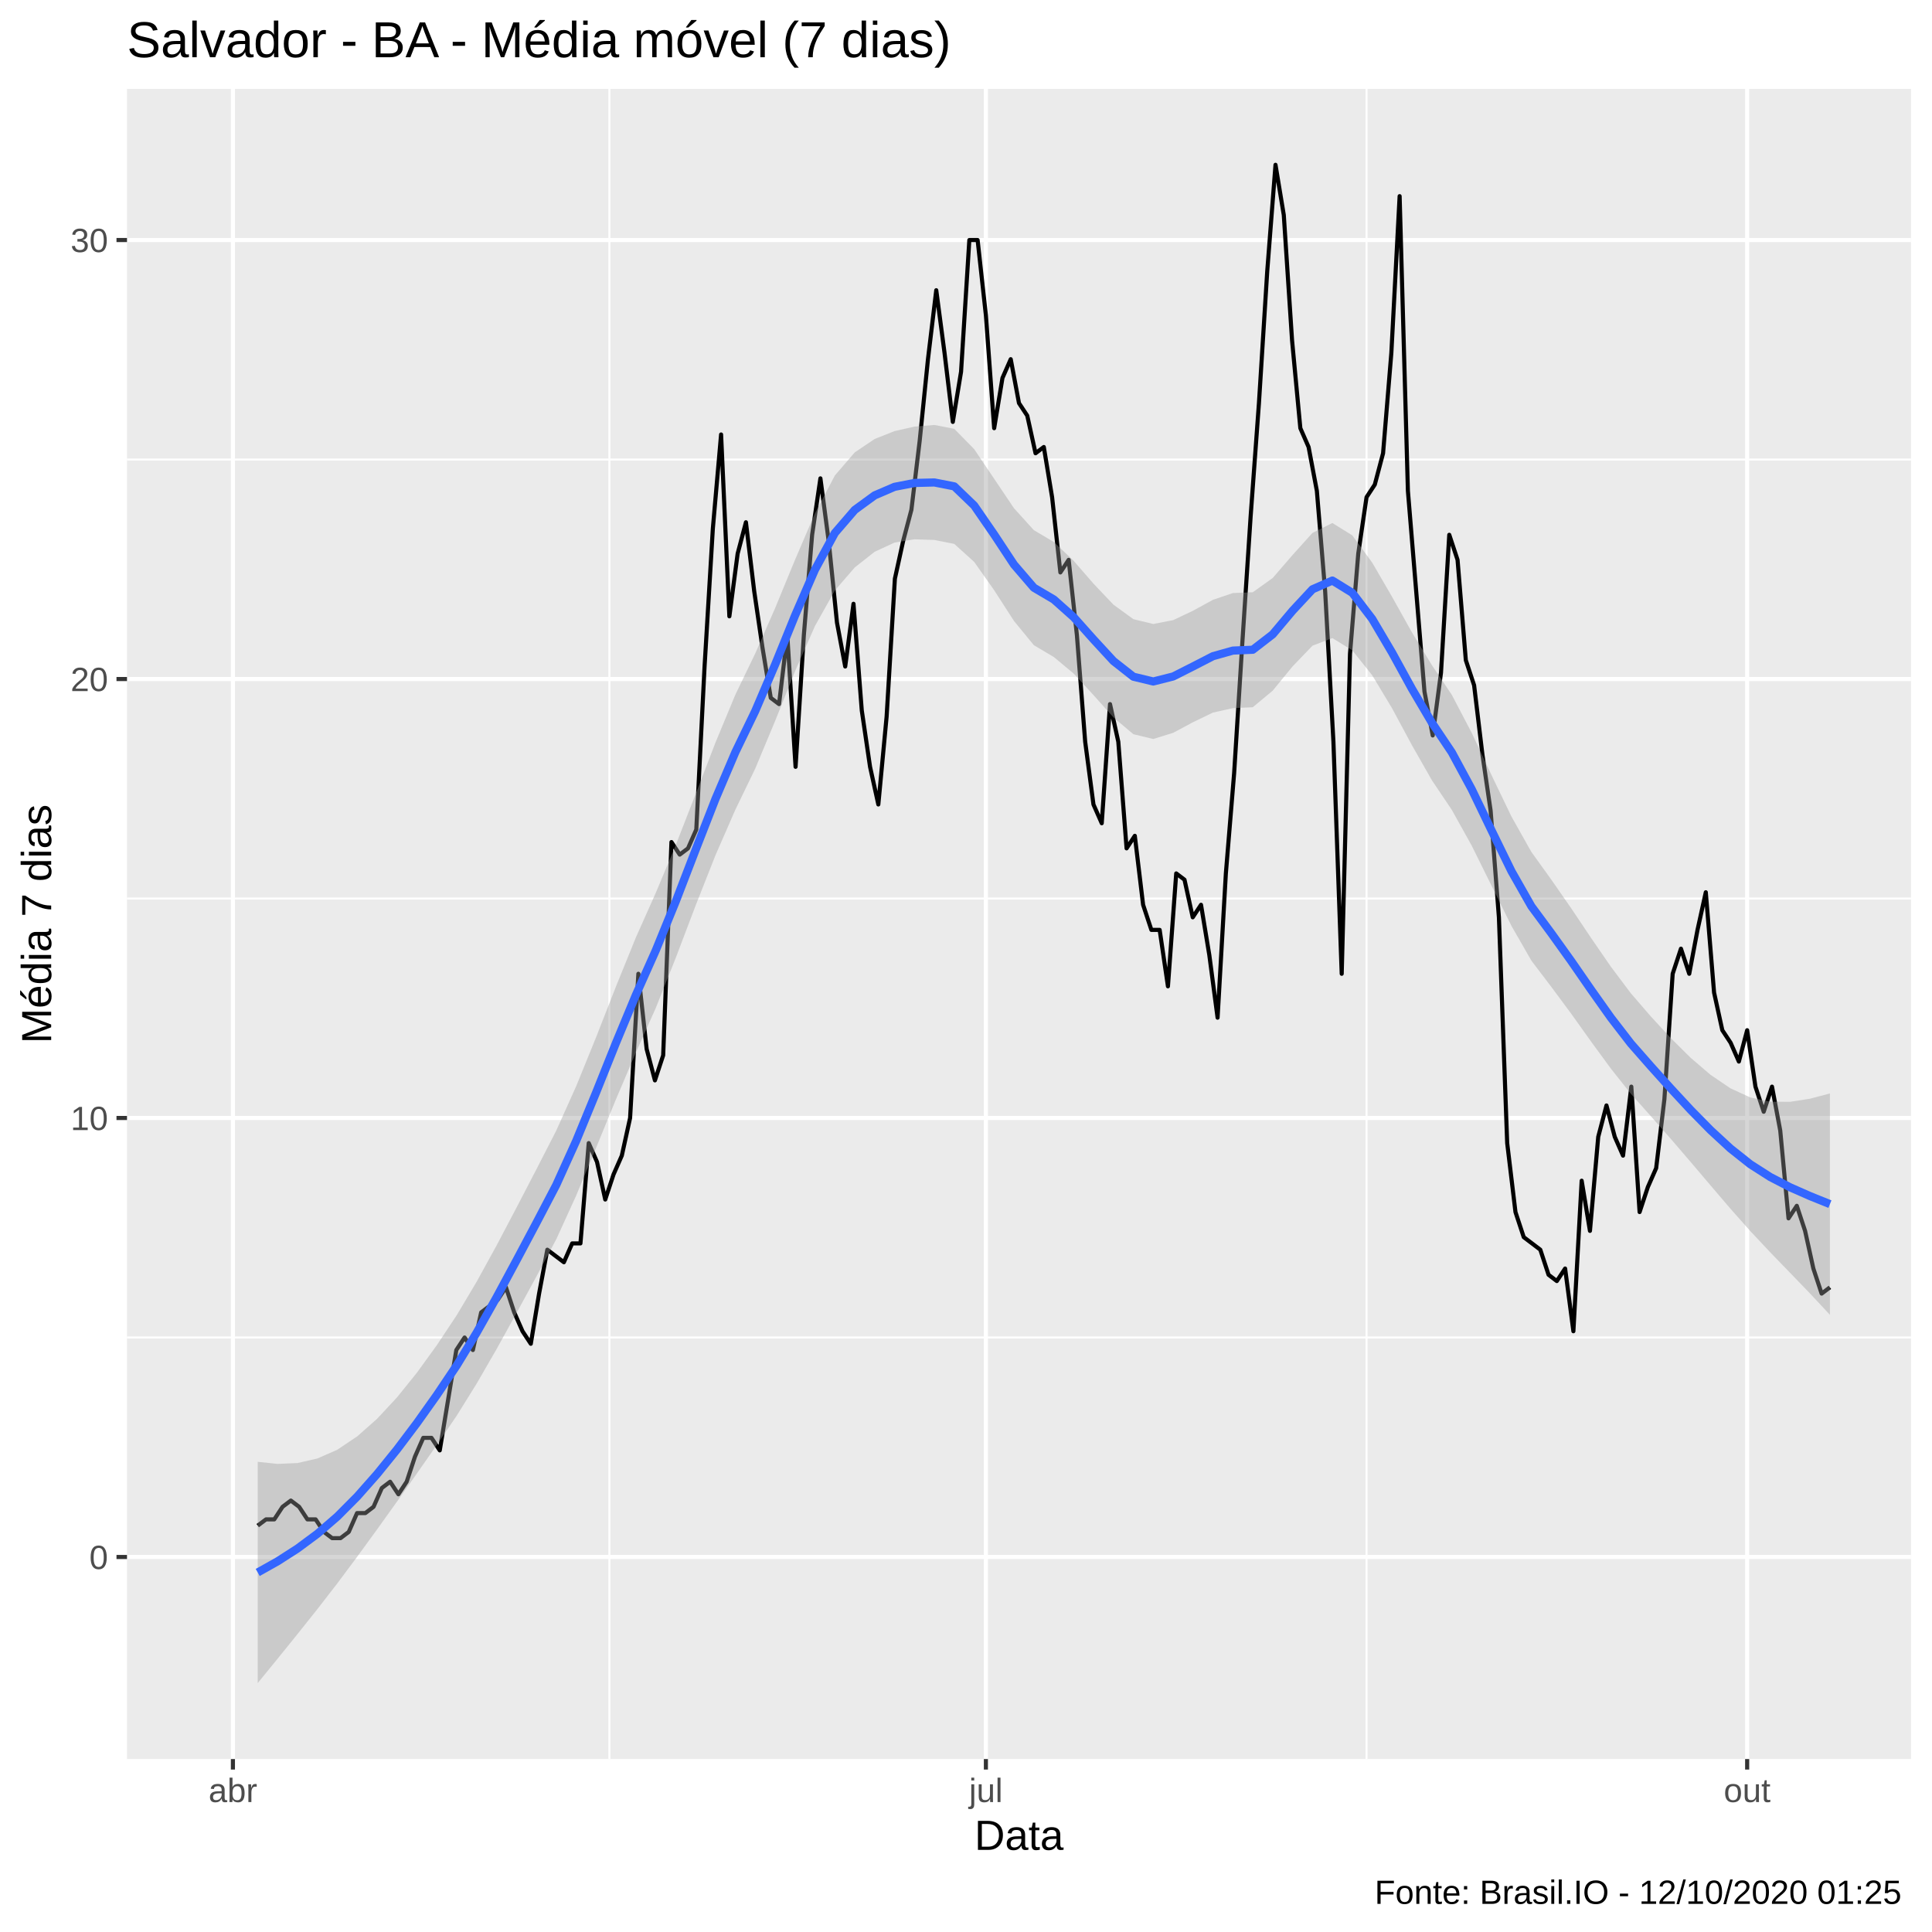
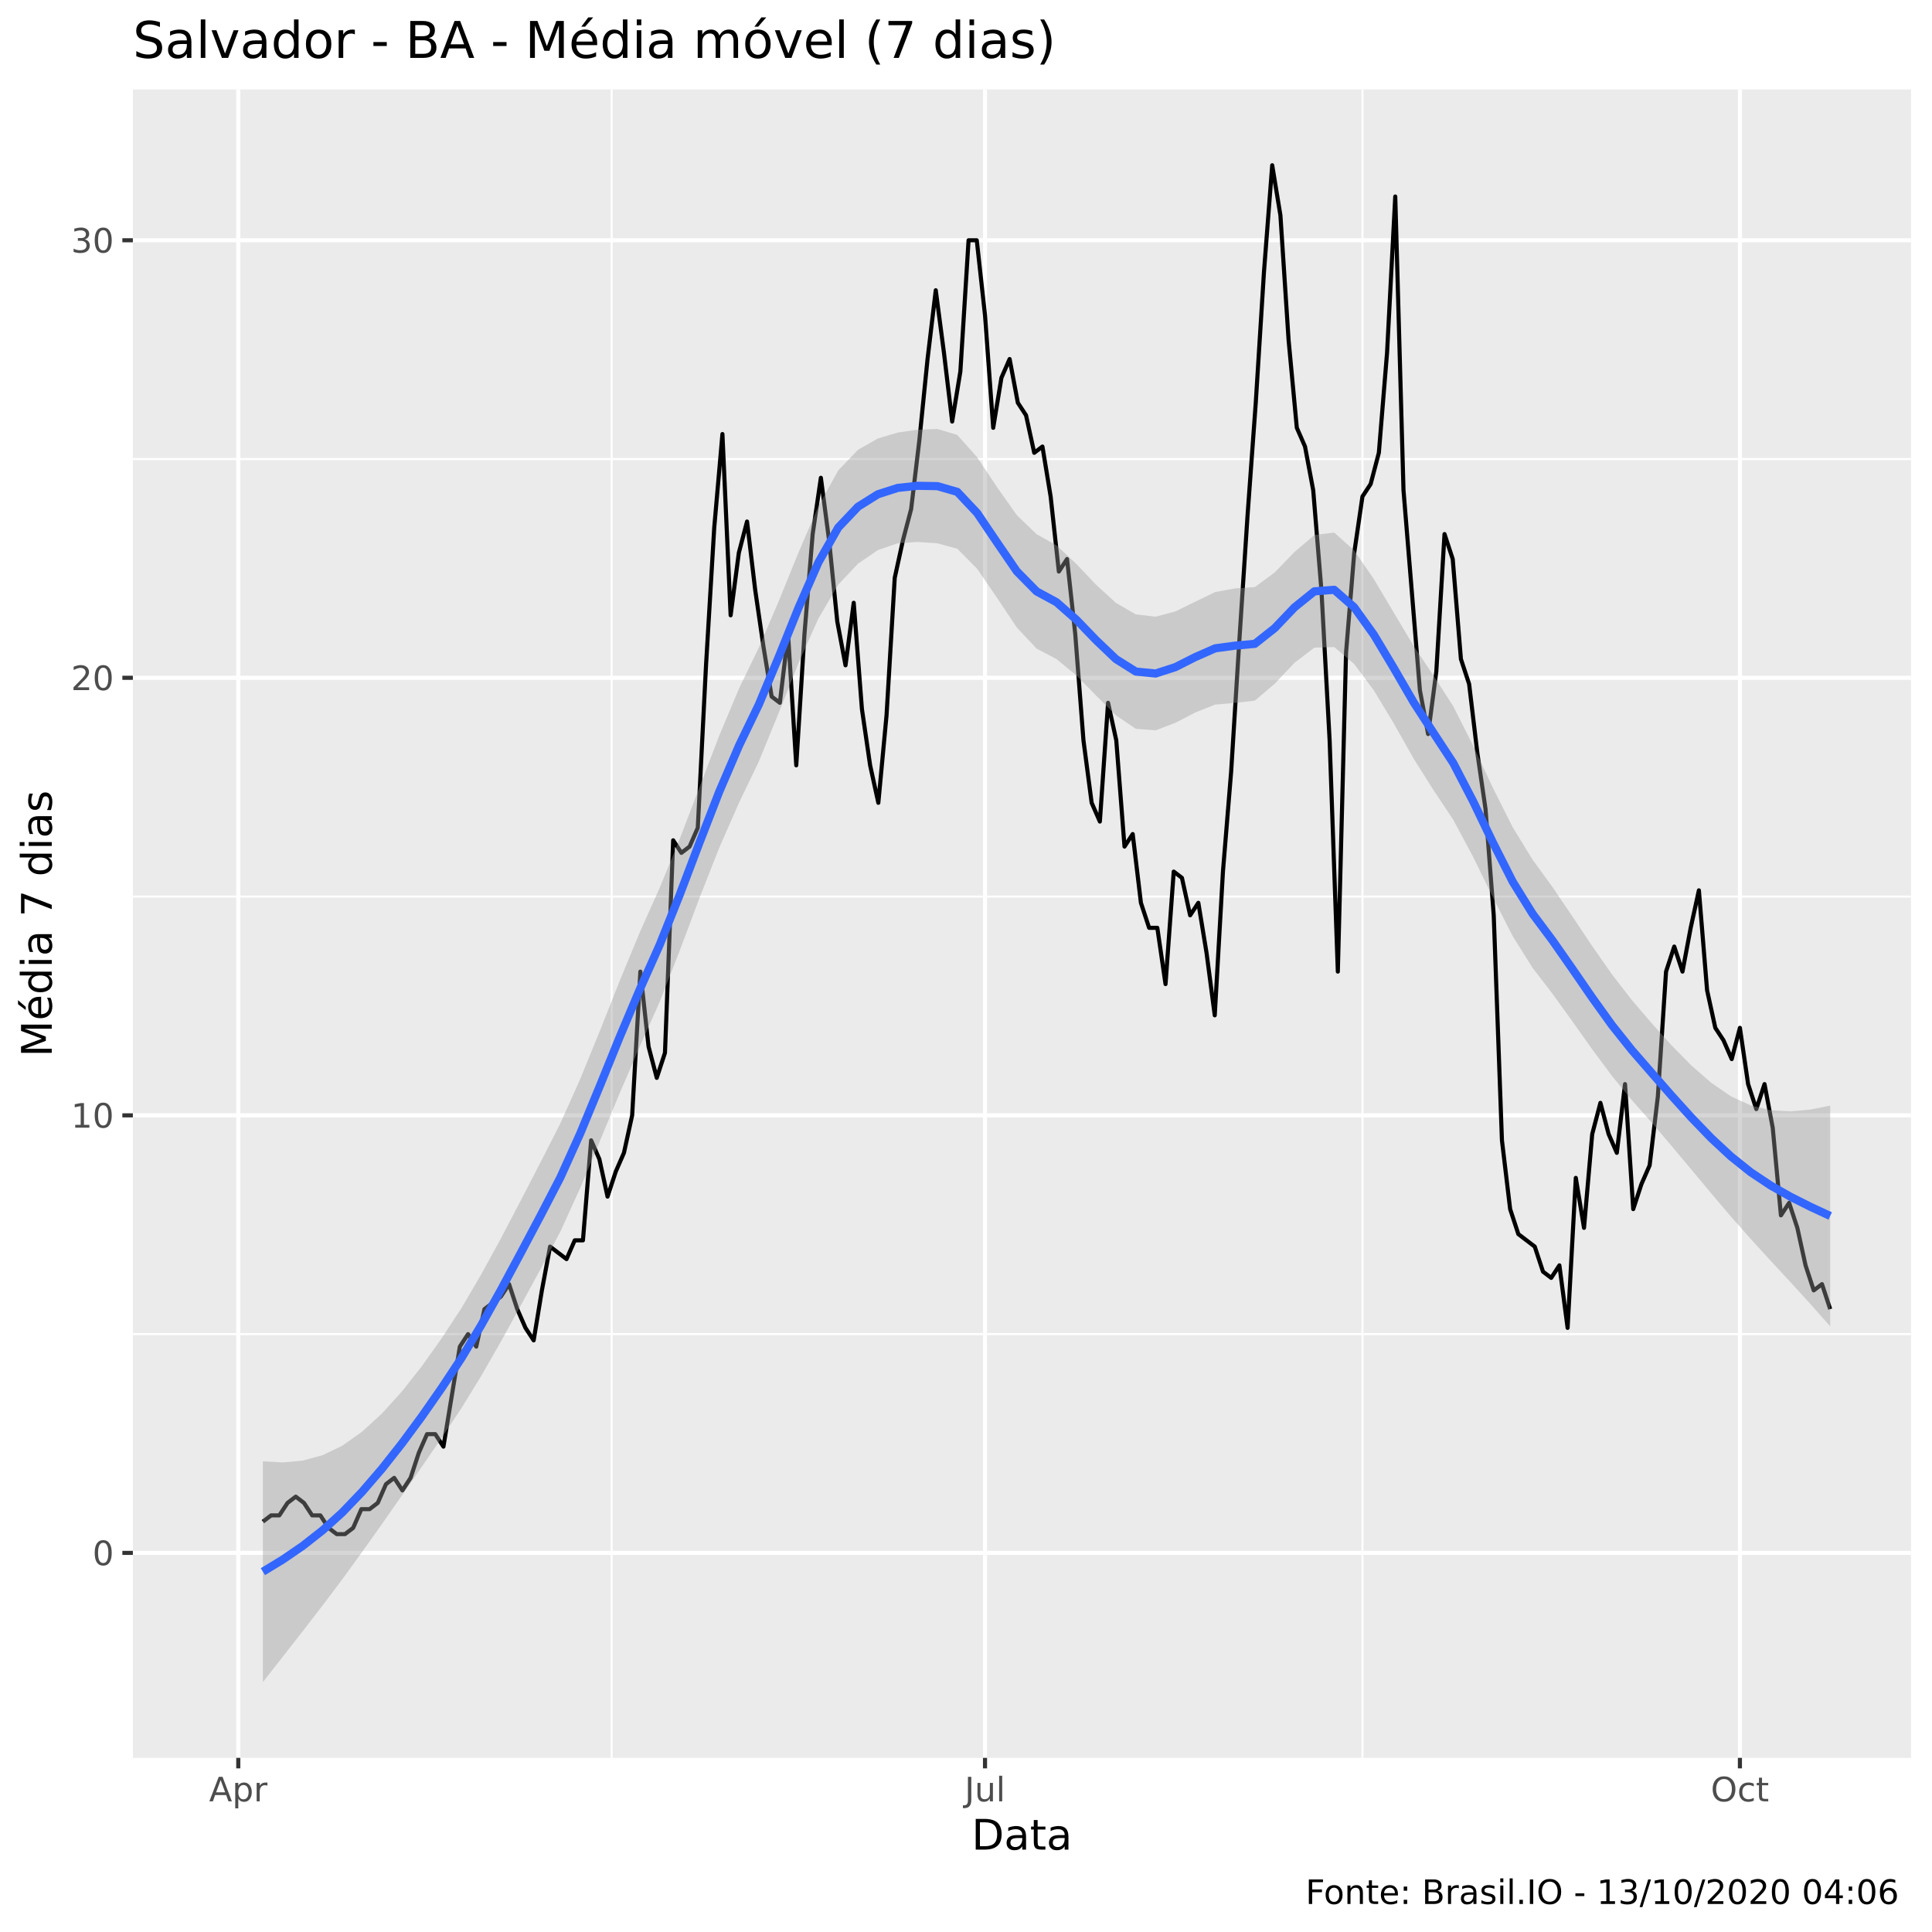
<svg xmlns="http://www.w3.org/2000/svg" viewBox="0 0 504.00 504.00">
  <defs>
    <style type="text/css">
    line, polyline, polygon, path, rect, circle {
      fill: none;
      stroke: #000000;
      stroke-linecap: round;
      stroke-linejoin: round;
      stroke-miterlimit: 10.00;
    }
  </style>
  </defs>
  <rect width="100%" height="100%" style="stroke: none; fill: #FFFFFF;" />
-   <rect x="0.00" y="0.00" width="504.00" height="504.00" style="stroke-width: 1.07; stroke: #FFFFFF; fill: #FFFFFF;" />
+   <rect x="0" y="0.00" width="504.00" height="504.00" style="stroke-width: 1.07; stroke: #FFFFFF; fill: #FFFFFF;" />
  <defs>
-     <clipPath id="cpMzMuMTN8NDk4LjUyfDQ1OC44OHwyMy4xOQ==">
-       <rect x="33.13" y="23.19" width="465.39" height="435.69" />
+     <clipPath id="cpMzQuNjZ8NDk4LjUyfDQ1OC41N3wyMy4zMw==">
+       <rect x="34.66" y="23.33" width="463.87" height="435.24" />
    </clipPath>
  </defs>
-   <rect x="33.13" y="23.19" width="465.39" height="435.69" style="stroke-width: 1.07; stroke: none; fill: #EBEBEB;" clip-path="url(#cpMzMuMTN8NDk4LjUyfDQ1OC44OHwyMy4xOQ==)" />
-   <polyline points="33.13,348.91 498.52,348.91 " style="stroke-width: 0.53; stroke: #FFFFFF; stroke-linecap: butt;" clip-path="url(#cpMzMuMTN8NDk4LjUyfDQ1OC44OHwyMy4xOQ==)" />
-   <polyline points="33.13,234.40 498.52,234.40 " style="stroke-width: 0.53; stroke: #FFFFFF; stroke-linecap: butt;" clip-path="url(#cpMzMuMTN8NDk4LjUyfDQ1OC44OHwyMy4xOQ==)" />
-   <polyline points="33.13,119.88 498.52,119.88 " style="stroke-width: 0.53; stroke: #FFFFFF; stroke-linecap: butt;" clip-path="url(#cpMzMuMTN8NDk4LjUyfDQ1OC44OHwyMy4xOQ==)" />
-   <polyline points="158.97,458.88 158.97,23.19 " style="stroke-width: 0.53; stroke: #FFFFFF; stroke-linecap: butt;" clip-path="url(#cpMzMuMTN8NDk4LjUyfDQ1OC44OHwyMy4xOQ==)" />
-   <polyline points="356.49,458.88 356.49,23.19 " style="stroke-width: 0.53; stroke: #FFFFFF; stroke-linecap: butt;" clip-path="url(#cpMzMuMTN8NDk4LjUyfDQ1OC44OHwyMy4xOQ==)" />
-   <polyline points="33.13,406.17 498.52,406.17 " style="stroke-width: 1.07; stroke: #FFFFFF; stroke-linecap: butt;" clip-path="url(#cpMzMuMTN8NDk4LjUyfDQ1OC44OHwyMy4xOQ==)" />
-   <polyline points="33.13,291.65 498.52,291.65 " style="stroke-width: 1.07; stroke: #FFFFFF; stroke-linecap: butt;" clip-path="url(#cpMzMuMTN8NDk4LjUyfDQ1OC44OHwyMy4xOQ==)" />
-   <polyline points="33.13,177.14 498.52,177.14 " style="stroke-width: 1.07; stroke: #FFFFFF; stroke-linecap: butt;" clip-path="url(#cpMzMuMTN8NDk4LjUyfDQ1OC44OHwyMy4xOQ==)" />
-   <polyline points="33.13,62.62 498.52,62.62 " style="stroke-width: 1.07; stroke: #FFFFFF; stroke-linecap: butt;" clip-path="url(#cpMzMuMTN8NDk4LjUyfDQ1OC44OHwyMy4xOQ==)" />
-   <polyline points="60.76,458.88 60.76,23.19 " style="stroke-width: 1.07; stroke: #FFFFFF; stroke-linecap: butt;" clip-path="url(#cpMzMuMTN8NDk4LjUyfDQ1OC44OHwyMy4xOQ==)" />
-   <polyline points="257.19,458.88 257.19,23.19 " style="stroke-width: 1.07; stroke: #FFFFFF; stroke-linecap: butt;" clip-path="url(#cpMzMuMTN8NDk4LjUyfDQ1OC44OHwyMy4xOQ==)" />
-   <polyline points="455.78,458.88 455.78,23.19 " style="stroke-width: 1.07; stroke: #FFFFFF; stroke-linecap: butt;" clip-path="url(#cpMzMuMTN8NDk4LjUyfDQ1OC44OHwyMy4xOQ==)" />
-   <polyline points="67.23,397.99 69.39,396.36 71.55,396.36 73.71,393.08 75.87,391.45 78.03,393.08 80.19,396.36 82.34,396.36 84.50,399.63 86.66,401.26 88.82,401.26 90.98,399.63 93.14,394.72 95.30,394.72 97.45,393.08 99.61,388.18 101.77,386.54 103.93,389.81 106.09,386.54 108.25,380.00 110.41,375.09 112.56,375.09 114.72,378.36 116.88,365.27 119.04,352.18 121.20,348.91 123.36,352.18 125.52,342.37 127.67,340.73 129.83,339.10 131.99,335.83 134.15,342.37 136.31,347.28 138.47,350.55 140.63,337.46 142.78,326.01 144.94,327.65 147.10,329.28 149.26,324.37 151.42,324.37 153.58,298.20 155.74,303.11 157.89,312.92 160.05,306.38 162.21,301.47 164.37,291.65 166.53,254.03 168.69,273.66 170.85,281.84 173.00,275.30 175.16,219.67 177.32,222.94 179.48,221.31 181.64,216.40 183.80,173.87 185.96,137.88 188.11,113.34 190.27,160.78 192.43,144.42 194.59,136.24 196.75,154.23 198.91,168.96 201.07,182.05 203.23,183.68 205.38,165.69 207.54,200.04 209.70,165.69 211.86,139.51 214.02,124.79 216.18,141.15 218.34,162.41 220.49,173.87 222.65,157.51 224.81,185.32 226.97,200.04 229.13,209.86 231.29,186.95 233.45,150.96 235.60,141.15 237.76,132.97 239.92,114.97 242.08,93.70 244.24,75.71 246.40,92.07 248.56,110.06 250.71,96.98 252.87,62.62 255.03,62.62 257.19,82.25 259.35,111.70 261.51,98.61 263.67,93.70 265.82,105.16 267.98,108.43 270.14,118.24 272.30,116.61 274.46,129.70 276.62,149.33 278.78,146.05 280.93,165.69 283.09,193.50 285.25,209.86 287.41,214.76 289.57,183.68 291.73,193.50 293.89,221.31 296.04,218.04 298.20,236.03 300.36,242.58 302.52,242.58 304.68,257.30 306.84,227.85 309.00,229.49 311.15,239.30 313.31,236.03 315.47,249.12 317.63,265.48 319.79,227.85 321.95,201.68 324.11,167.32 326.26,134.60 328.42,105.16 330.58,70.80 332.74,42.99 334.90,56.08 337.06,88.80 339.22,111.70 341.37,116.61 343.53,128.06 345.69,154.23 347.85,193.50 350.01,254.03 352.17,170.59 354.33,144.42 356.49,129.70 358.64,126.42 360.80,118.24 362.96,92.07 365.12,51.17 367.28,128.06 369.44,154.23 371.60,180.41 373.75,191.86 375.91,175.50 378.07,139.51 380.23,146.05 382.39,172.23 384.55,178.77 386.71,196.77 388.86,211.49 391.02,239.30 393.18,298.20 395.34,316.19 397.50,322.74 399.66,324.37 401.82,326.01 403.97,332.55 406.13,334.19 408.29,330.92 410.45,347.28 412.61,308.01 414.77,321.10 416.93,296.56 419.08,288.38 421.24,296.56 423.40,301.47 425.56,283.47 427.72,316.19 429.88,309.65 432.04,304.74 434.19,286.75 436.35,254.03 438.51,247.48 440.67,254.03 442.83,242.58 444.99,232.76 447.15,258.94 449.30,268.75 451.46,272.02 453.62,276.93 455.78,268.75 457.94,283.47 460.10,290.02 462.26,283.47 464.41,294.93 466.57,317.83 468.73,314.56 470.89,321.10 473.05,330.92 475.21,337.46 477.37,335.83 " style="stroke-width: 1.07; stroke-linecap: butt;" clip-path="url(#cpMzMuMTN8NDk4LjUyfDQ1OC44OHwyMy4xOQ==)" />
-   <polygon points="67.23,381.34 72.43,381.89 77.62,381.66 82.81,380.47 88.00,378.19 93.19,374.70 98.38,370.11 103.57,364.53 108.77,358.08 113.96,350.91 119.15,343.09 124.34,334.37 129.53,324.93 134.72,315.07 139.92,305.06 145.11,294.94 150.30,283.38 155.49,270.62 160.68,257.37 165.87,244.58 171.06,232.95 176.26,220.51 181.45,207.20 186.64,193.73 191.83,181.23 197.02,170.47 202.21,158.63 207.41,146.01 212.60,133.91 217.79,124.04 222.98,118.01 228.17,114.52 233.36,112.46 238.55,111.29 243.75,110.86 248.94,111.87 254.13,117.16 259.32,124.86 264.51,132.57 269.70,138.30 274.90,141.38 280.09,146.30 285.28,152.28 290.47,157.74 295.66,161.52 300.85,162.78 306.05,161.77 311.24,159.31 316.43,156.47 321.62,154.71 326.81,154.50 332.00,150.79 337.19,144.78 342.39,139.01 347.58,136.44 352.77,139.66 357.96,146.76 363.15,155.70 368.34,164.98 373.54,173.52 378.73,181.26 383.92,191.17 389.11,202.24 394.30,213.02 399.49,222.25 404.68,229.46 409.88,236.95 415.07,244.69 420.26,252.23 425.45,259.13 430.64,265.14 435.83,270.78 441.03,275.94 446.22,280.38 451.41,283.90 456.60,286.29 461.79,287.40 466.98,287.43 472.17,286.62 477.37,285.25 477.37,342.99 472.17,337.42 466.98,332.04 461.79,326.68 456.60,321.15 451.41,315.30 446.22,309.23 441.03,303.11 435.83,297.06 430.64,291.16 425.45,285.34 420.26,278.81 415.07,271.72 409.88,264.45 404.68,257.43 399.49,250.60 394.30,241.55 389.11,231.08 383.92,220.59 378.73,211.27 373.54,203.55 368.34,194.42 363.15,184.77 357.96,176.15 352.77,169.65 347.58,166.46 342.39,168.44 337.19,173.85 332.00,180.18 326.81,184.50 321.62,184.73 316.43,185.89 311.24,188.39 306.05,191.17 300.85,192.78 295.66,191.53 290.47,187.16 285.28,181.35 280.09,175.71 274.90,171.39 269.70,168.31 264.51,161.98 259.32,153.93 254.13,146.58 248.94,141.89 243.75,140.86 238.55,140.69 233.36,141.54 228.17,143.94 222.98,148.03 217.79,154.04 212.60,163.31 207.41,175.09 202.21,188.06 197.02,200.50 191.83,211.23 186.64,223.12 181.45,236.27 176.26,249.94 171.06,262.98 165.87,274.60 160.68,286.79 155.49,299.45 150.30,311.91 145.11,323.29 139.92,333.02 134.72,342.57 129.53,351.96 124.34,360.95 119.15,369.30 113.96,376.92 108.77,384.36 103.57,391.71 98.38,398.96 93.19,406.09 88.00,413.05 82.81,419.75 77.62,426.27 72.43,432.69 67.23,439.07 " style="stroke-width: 0.00; stroke: none; fill: #999999; fill-opacity: 0.40;" clip-path="url(#cpMzMuMTN8NDk4LjUyfDQ1OC44OHwyMy4xOQ==)" />
-   <polyline points="67.23,381.34 72.43,381.89 77.62,381.66 82.81,380.47 88.00,378.19 93.19,374.70 98.38,370.11 103.57,364.53 108.77,358.08 113.96,350.91 119.15,343.09 124.34,334.37 129.53,324.93 134.72,315.07 139.92,305.06 145.11,294.94 150.30,283.38 155.49,270.62 160.68,257.37 165.87,244.58 171.06,232.95 176.26,220.51 181.45,207.20 186.64,193.73 191.83,181.23 197.02,170.47 202.21,158.63 207.41,146.01 212.60,133.91 217.79,124.04 222.98,118.01 228.17,114.52 233.36,112.46 238.55,111.29 243.75,110.86 248.94,111.87 254.13,117.16 259.32,124.86 264.51,132.57 269.70,138.30 274.90,141.38 280.09,146.30 285.28,152.28 290.47,157.74 295.66,161.52 300.85,162.78 306.05,161.77 311.24,159.31 316.43,156.47 321.62,154.71 326.81,154.50 332.00,150.79 337.19,144.78 342.39,139.01 347.58,136.44 352.77,139.66 357.96,146.76 363.15,155.70 368.34,164.98 373.54,173.52 378.73,181.26 383.92,191.17 389.11,202.24 394.30,213.02 399.49,222.25 404.68,229.46 409.88,236.95 415.07,244.69 420.26,252.23 425.45,259.13 430.64,265.14 435.83,270.78 441.03,275.94 446.22,280.38 451.41,283.90 456.60,286.29 461.79,287.40 466.98,287.43 472.17,286.62 477.37,285.25 " style="stroke-width: 2.13; stroke: none;" clip-path="url(#cpMzMuMTN8NDk4LjUyfDQ1OC44OHwyMy4xOQ==)" />
-   <polyline points="477.37,342.99 472.17,337.42 466.98,332.04 461.79,326.68 456.60,321.15 451.41,315.30 446.22,309.23 441.03,303.11 435.83,297.06 430.64,291.16 425.45,285.34 420.26,278.81 415.07,271.72 409.88,264.45 404.68,257.43 399.49,250.60 394.30,241.55 389.11,231.08 383.92,220.59 378.73,211.27 373.54,203.55 368.34,194.42 363.15,184.77 357.96,176.15 352.77,169.65 347.58,166.46 342.39,168.44 337.19,173.85 332.00,180.18 326.81,184.50 321.62,184.73 316.43,185.89 311.24,188.39 306.05,191.17 300.85,192.78 295.66,191.53 290.47,187.16 285.28,181.35 280.09,175.71 274.90,171.39 269.70,168.31 264.51,161.98 259.32,153.93 254.13,146.58 248.94,141.89 243.75,140.86 238.55,140.69 233.36,141.54 228.17,143.94 222.98,148.03 217.79,154.04 212.60,163.31 207.41,175.09 202.21,188.06 197.02,200.50 191.83,211.23 186.64,223.12 181.45,236.27 176.26,249.94 171.06,262.98 165.87,274.60 160.68,286.79 155.49,299.45 150.30,311.91 145.11,323.29 139.92,333.02 134.72,342.57 129.53,351.96 124.34,360.95 119.15,369.30 113.96,376.92 108.77,384.36 103.57,391.71 98.38,398.96 93.19,406.09 88.00,413.05 82.81,419.75 77.62,426.27 72.43,432.69 67.23,439.07 " style="stroke-width: 2.13; stroke: none;" clip-path="url(#cpMzMuMTN8NDk4LjUyfDQ1OC44OHwyMy4xOQ==)" />
-   <polyline points="67.23,410.21 72.43,407.29 77.62,403.96 82.81,400.11 88.00,395.62 93.19,390.40 98.38,384.53 103.57,378.12 108.77,371.22 113.96,363.92 119.15,356.19 124.34,347.66 129.53,338.45 134.72,328.82 139.92,319.04 145.11,309.12 150.30,297.65 155.49,285.04 160.68,272.08 165.87,259.59 171.06,247.96 176.26,235.22 181.45,221.73 186.64,208.43 191.83,196.23 197.02,185.49 202.21,173.35 207.41,160.55 212.60,148.61 217.79,139.04 222.98,133.02 228.17,129.23 233.36,127.00 238.55,125.99 243.75,125.86 248.94,126.88 254.13,131.87 259.32,139.40 264.51,147.27 269.70,153.31 274.90,156.38 280.09,161.00 285.28,166.82 290.47,172.45 295.66,176.53 300.85,177.78 306.05,176.47 311.24,173.85 316.43,171.18 321.62,169.72 326.81,169.50 332.00,165.49 337.19,159.32 342.39,153.73 347.58,151.45 352.77,154.65 357.96,161.45 363.15,170.24 368.34,179.70 373.54,188.53 378.73,196.27 383.92,205.88 389.11,216.66 394.30,227.28 399.49,236.42 404.68,243.44 409.88,250.70 415.07,258.20 420.26,265.52 425.45,272.24 430.64,278.15 435.83,283.92 441.03,289.53 446.22,294.81 451.41,299.60 456.60,303.72 461.79,307.04 466.98,309.73 472.17,312.02 477.37,314.12 " style="stroke-width: 2.13; stroke: #3366FF; stroke-linecap: butt;" clip-path="url(#cpMzMuMTN8NDk4LjUyfDQ1OC44OHwyMy4xOQ==)" />
+   <rect x="34.66" y="23.33" width="463.87" height="435.24" style="stroke-width: 1.07; stroke: none; fill: #EBEBEB;" clip-path="url(#cpMzQuNjZ8NDk4LjUyfDQ1OC41N3wyMy4zMw==)" />
+   <polyline points="34.66,348.03 498.52,348.03 " style="stroke-width: 0.53; stroke: #FFFFFF; stroke-linecap: butt;" clip-path="url(#cpMzQuNjZ8NDk4LjUyfDQ1OC41N3wyMy4zMw==)" />
+   <polyline points="34.66,233.89 498.52,233.89 " style="stroke-width: 0.53; stroke: #FFFFFF; stroke-linecap: butt;" clip-path="url(#cpMzQuNjZ8NDk4LjUyfDQ1OC41N3wyMy4zMw==)" />
+   <polyline points="34.66,119.75 498.52,119.75 " style="stroke-width: 0.53; stroke: #FFFFFF; stroke-linecap: butt;" clip-path="url(#cpMzQuNjZ8NDk4LjUyfDQ1OC41N3wyMy4zMw==)" />
+   <polyline points="159.56,458.57 159.56,23.33 " style="stroke-width: 0.53; stroke: #FFFFFF; stroke-linecap: butt;" clip-path="url(#cpMzQuNjZ8NDk4LjUyfDQ1OC41N3wyMy4zMw==)" />
+   <polyline points="355.42,458.57 355.42,23.33 " style="stroke-width: 0.53; stroke: #FFFFFF; stroke-linecap: butt;" clip-path="url(#cpMzQuNjZ8NDk4LjUyfDQ1OC41N3wyMy4zMw==)" />
+   <polyline points="34.66,405.10 498.52,405.10 " style="stroke-width: 1.07; stroke: #FFFFFF; stroke-linecap: butt;" clip-path="url(#cpMzQuNjZ8NDk4LjUyfDQ1OC41N3wyMy4zMw==)" />
+   <polyline points="34.66,290.96 498.52,290.96 " style="stroke-width: 1.07; stroke: #FFFFFF; stroke-linecap: butt;" clip-path="url(#cpMzQuNjZ8NDk4LjUyfDQ1OC41N3wyMy4zMw==)" />
+   <polyline points="34.66,176.82 498.52,176.82 " style="stroke-width: 1.07; stroke: #FFFFFF; stroke-linecap: butt;" clip-path="url(#cpMzQuNjZ8NDk4LjUyfDQ1OC41N3wyMy4zMw==)" />
+   <polyline points="34.66,62.68 498.52,62.68 " style="stroke-width: 1.07; stroke: #FFFFFF; stroke-linecap: butt;" clip-path="url(#cpMzQuNjZ8NDk4LjUyfDQ1OC41N3wyMy4zMw==)" />
+   <polyline points="62.16,458.57 62.16,23.33 " style="stroke-width: 1.07; stroke: #FFFFFF; stroke-linecap: butt;" clip-path="url(#cpMzQuNjZ8NDk4LjUyfDQ1OC41N3wyMy4zMw==)" />
+   <polyline points="256.96,458.57 256.96,23.33 " style="stroke-width: 1.07; stroke: #FFFFFF; stroke-linecap: butt;" clip-path="url(#cpMzQuNjZ8NDk4LjUyfDQ1OC41N3wyMy4zMw==)" />
+   <polyline points="453.89,458.57 453.89,23.33 " style="stroke-width: 1.07; stroke: #FFFFFF; stroke-linecap: butt;" clip-path="url(#cpMzQuNjZ8NDk4LjUyfDQ1OC41N3wyMy4zMw==)" />
+   <polyline points="68.58,396.95 70.72,395.32 72.86,395.32 75.01,392.06 77.15,390.43 79.29,392.06 81.43,395.32 83.57,395.32 85.71,398.58 87.85,400.21 89.99,400.21 92.13,398.58 94.27,393.69 96.41,393.69 98.55,392.06 100.69,387.17 102.83,385.53 104.97,388.80 107.11,385.53 109.25,379.01 111.40,374.12 113.54,374.12 115.68,377.38 117.82,364.34 119.96,351.29 122.10,348.03 124.24,351.29 126.38,341.51 128.52,339.88 130.66,338.25 132.80,334.99 134.94,341.51 137.08,346.40 139.22,349.66 141.36,336.62 143.50,325.20 145.64,326.83 147.79,328.46 149.93,323.57 152.07,323.57 154.21,297.48 156.35,302.37 158.49,312.16 160.63,305.64 162.77,300.74 164.91,290.96 167.05,253.46 169.19,273.02 171.33,281.18 173.47,274.65 175.61,219.21 177.75,222.48 179.89,220.85 182.03,215.95 184.18,173.56 186.32,137.69 188.46,113.23 190.60,160.51 192.74,144.21 194.88,136.05 197.02,153.99 199.16,168.67 201.30,181.71 203.44,183.34 205.58,165.41 207.72,199.65 209.86,165.41 212.00,139.32 214.14,124.64 216.28,140.95 218.42,162.14 220.57,173.56 222.71,157.25 224.85,184.97 226.99,199.65 229.13,209.43 231.27,186.60 233.41,150.73 235.55,140.95 237.69,132.79 239.83,114.86 241.97,93.66 244.11,75.72 246.25,92.03 248.39,109.97 250.53,96.92 252.67,62.68 254.81,62.68 256.96,82.25 259.10,111.60 261.24,98.55 263.38,93.66 265.52,105.07 267.66,108.33 269.80,118.12 271.94,116.49 274.08,129.53 276.22,149.10 278.36,145.84 280.50,165.41 282.64,193.13 284.78,209.43 286.92,214.32 289.06,183.34 291.20,193.13 293.35,220.85 295.49,217.58 297.63,235.52 299.77,242.04 301.91,242.04 304.05,256.72 306.19,227.37 308.33,229.00 310.47,238.78 312.61,235.52 314.75,248.57 316.89,264.87 319.03,227.37 321.17,201.28 323.31,167.04 325.45,134.42 327.59,105.07 329.74,70.83 331.88,43.11 334.02,56.16 336.16,88.77 338.30,111.60 340.44,116.49 342.58,127.90 344.72,153.99 346.86,193.13 349.00,253.46 351.14,170.30 353.28,144.21 355.42,129.53 357.56,126.27 359.70,118.12 361.84,92.03 363.98,51.26 366.13,127.90 368.27,153.99 370.41,180.08 372.55,191.49 374.69,175.19 376.83,139.32 378.97,145.84 381.11,171.93 383.25,178.45 385.39,196.39 387.53,211.06 389.67,238.78 391.81,297.48 393.95,315.42 396.09,321.94 398.23,323.57 400.37,325.20 402.52,331.73 404.66,333.36 406.80,330.09 408.94,346.40 411.08,307.27 413.22,320.31 415.36,295.85 417.50,287.70 419.64,295.85 421.78,300.74 423.92,282.81 426.06,315.42 428.20,308.90 430.34,304.01 432.48,286.07 434.62,253.46 436.76,246.93 438.91,253.46 441.05,242.04 443.19,232.26 445.33,258.35 447.47,268.13 449.61,271.39 451.75,276.29 453.89,268.13 456.03,282.81 458.17,289.33 460.31,282.81 462.45,294.22 464.59,317.05 466.73,313.79 468.87,320.31 471.01,330.09 473.15,336.62 475.30,334.99 477.44,341.51 " style="stroke-width: 1.07; stroke-linecap: butt;" clip-path="url(#cpMzQuNjZ8NDk4LjUyfDQ1OC41N3wyMy4zMw==)" />
+   <polygon points="68.58,381.21 73.76,381.51 78.93,381.03 84.11,379.63 89.29,377.15 94.46,373.48 99.64,368.74 104.81,363.03 109.99,356.47 115.16,349.20 120.34,341.30 125.51,332.50 130.69,323.03 135.86,313.15 141.04,303.15 146.21,292.99 151.39,281.41 156.56,268.74 161.74,255.69 166.92,243.16 172.09,231.61 177.27,218.97 182.44,205.46 187.62,191.93 192.79,179.61 197.97,168.91 203.14,156.84 208.32,144.09 213.49,132.10 218.67,122.71 223.84,117.33 229.02,114.38 234.19,112.84 239.37,112.09 244.55,111.91 249.72,113.46 254.90,119.27 260.07,127.03 265.25,134.38 270.42,139.36 275.60,142.26 280.77,147.10 285.95,152.56 291.12,157.28 296.30,160.27 301.47,160.88 306.65,159.49 311.82,156.96 317.00,154.45 322.18,153.50 327.35,153.15 332.53,149.33 337.70,143.99 342.88,139.57 348.05,138.93 353.23,143.57 358.40,151.07 363.58,159.79 368.75,168.46 373.93,176.21 379.10,184.22 384.28,194.50 389.45,205.51 394.63,215.83 399.81,224.26 404.98,231.38 410.16,239.02 415.33,246.76 420.51,254.18 425.68,260.87 430.86,266.90 436.03,272.67 441.21,277.93 446.38,282.45 451.56,286.00 456.73,288.38 461.91,289.63 467.09,289.92 472.26,289.45 477.44,288.42 477.44,346.00 472.26,340.15 467.09,334.48 461.91,328.89 456.73,323.23 451.56,317.38 446.38,311.28 441.21,305.08 436.03,298.90 430.86,292.83 425.68,286.97 420.51,280.68 415.33,273.69 410.16,266.40 404.98,259.22 399.81,252.50 394.63,244.24 389.45,234.07 384.28,223.51 379.10,213.84 373.93,206.08 368.75,197.86 363.58,188.70 358.40,180.10 353.23,173.18 348.05,168.79 342.88,168.95 337.70,172.90 332.53,178.38 327.35,182.77 322.18,183.36 317.00,183.81 311.82,185.86 306.65,188.55 301.47,190.52 296.30,190.12 291.12,186.61 285.95,181.46 280.77,176.18 275.60,171.93 270.42,169.20 265.25,163.69 260.07,155.92 254.90,148.37 249.72,143.15 244.55,141.74 239.37,141.38 234.19,141.72 229.02,143.50 223.84,147.03 218.67,152.53 213.49,161.37 208.32,172.97 203.14,185.97 197.97,198.63 192.79,209.41 187.62,221.18 182.44,234.34 177.27,248.12 172.09,261.35 166.92,272.97 161.74,284.99 156.56,297.49 151.39,309.85 146.21,321.23 141.04,331.01 135.86,340.54 130.69,349.94 125.51,358.98 120.34,367.41 115.16,375.15 109.99,382.70 104.81,390.17 99.64,397.57 94.46,404.86 89.29,412.00 84.11,418.88 78.93,425.58 73.76,432.20 68.58,438.79 " style="stroke-width: 0.00; stroke: none; fill: #999999; fill-opacity: 0.40;" clip-path="url(#cpMzQuNjZ8NDk4LjUyfDQ1OC41N3wyMy4zMw==)" />
+   <polyline points="68.58,381.21 73.76,381.51 78.93,381.03 84.11,379.63 89.29,377.15 94.46,373.48 99.64,368.74 104.81,363.03 109.99,356.47 115.16,349.20 120.34,341.30 125.51,332.50 130.69,323.03 135.86,313.15 141.04,303.15 146.21,292.99 151.39,281.41 156.56,268.74 161.74,255.69 166.92,243.16 172.09,231.61 177.27,218.97 182.44,205.46 187.62,191.93 192.79,179.61 197.97,168.91 203.14,156.84 208.32,144.09 213.49,132.10 218.67,122.71 223.84,117.33 229.02,114.38 234.19,112.84 239.37,112.09 244.55,111.91 249.72,113.46 254.90,119.27 260.07,127.03 265.25,134.38 270.42,139.36 275.60,142.26 280.77,147.10 285.95,152.56 291.12,157.28 296.30,160.27 301.47,160.88 306.65,159.49 311.82,156.96 317.00,154.45 322.18,153.50 327.35,153.15 332.53,149.33 337.70,143.99 342.88,139.57 348.05,138.93 353.23,143.57 358.40,151.07 363.58,159.79 368.75,168.46 373.93,176.21 379.10,184.22 384.28,194.50 389.45,205.51 394.63,215.83 399.81,224.26 404.98,231.38 410.16,239.02 415.33,246.76 420.51,254.18 425.68,260.87 430.86,266.90 436.03,272.67 441.21,277.93 446.38,282.45 451.56,286.00 456.73,288.38 461.91,289.63 467.09,289.92 472.26,289.45 477.44,288.42 " style="stroke-width: 2.13; stroke: none;" clip-path="url(#cpMzQuNjZ8NDk4LjUyfDQ1OC41N3wyMy4zMw==)" />
+   <polyline points="477.44,346.00 472.26,340.15 467.09,334.48 461.91,328.89 456.73,323.23 451.56,317.38 446.38,311.28 441.21,305.08 436.03,298.90 430.86,292.83 425.68,286.97 420.51,280.68 415.33,273.69 410.16,266.40 404.98,259.22 399.81,252.50 394.63,244.24 389.45,234.07 384.28,223.51 379.10,213.84 373.93,206.08 368.75,197.86 363.58,188.70 358.40,180.10 353.23,173.18 348.05,168.79 342.88,168.95 337.70,172.90 332.53,178.38 327.35,182.77 322.18,183.36 317.00,183.81 311.82,185.86 306.65,188.55 301.47,190.52 296.30,190.12 291.12,186.61 285.95,181.46 280.77,176.18 275.60,171.93 270.42,169.20 265.25,163.69 260.07,155.92 254.90,148.37 249.72,143.15 244.55,141.74 239.37,141.38 234.19,141.72 229.02,143.50 223.84,147.03 218.67,152.53 213.49,161.37 208.32,172.97 203.14,185.97 197.97,198.63 192.79,209.41 187.62,221.18 182.44,234.34 177.27,248.12 172.09,261.35 166.92,272.97 161.74,284.99 156.56,297.49 151.39,309.85 146.21,321.23 141.04,331.01 135.86,340.54 130.69,349.94 125.51,358.98 120.34,367.41 115.16,375.15 109.99,382.70 104.81,390.17 99.64,397.57 94.46,404.86 89.29,412.00 84.11,418.88 78.93,425.58 73.76,432.20 68.58,438.79 " style="stroke-width: 2.13; stroke: none;" clip-path="url(#cpMzQuNjZ8NDk4LjUyfDQ1OC41N3wyMy4zMw==)" />
+   <polyline points="68.58,410.00 73.76,406.85 78.93,403.31 84.11,399.25 89.29,394.57 94.46,389.17 99.64,383.15 104.81,376.60 109.99,369.59 115.16,362.18 120.34,354.35 125.51,345.74 130.69,336.48 135.86,326.85 141.04,317.08 146.21,307.11 151.39,295.63 156.56,283.11 161.74,270.34 166.92,258.07 172.09,246.48 177.27,233.54 182.44,219.90 187.62,206.55 192.79,194.51 197.97,183.77 203.14,171.40 208.32,158.53 213.49,146.73 218.67,137.62 223.84,132.18 229.02,128.94 234.19,127.28 239.37,126.73 244.55,126.82 249.72,128.31 254.90,133.82 260.07,141.47 265.25,149.03 270.42,154.28 275.60,157.09 280.77,161.64 285.95,167.01 291.12,171.94 296.30,175.19 301.47,175.70 306.65,174.02 311.82,171.41 317.00,169.13 322.18,168.43 327.35,167.96 332.53,163.86 337.70,158.44 342.88,154.26 348.05,153.86 353.23,158.38 358.40,165.58 363.58,174.24 368.75,183.16 373.93,191.15 379.10,199.03 384.28,209.01 389.45,219.79 394.63,230.03 399.81,238.38 404.98,245.30 410.16,252.71 415.33,260.22 420.51,267.43 425.68,273.92 430.86,279.87 436.03,285.78 441.21,291.51 446.38,296.87 451.56,301.69 456.73,305.81 461.91,309.26 467.09,312.20 472.26,314.80 477.44,317.21 " style="stroke-width: 2.13; stroke: #3366FF; stroke-linecap: butt;" clip-path="url(#cpMzQuNjZ8NDk4LjUyfDQ1OC41N3wyMy4zMw==)" />
  <defs>
    <clipPath id="cpMC4wMHw1MDQuMDB8NTA0LjAwfDAuMDA=">
      <rect x="0.00" y="0.00" width="504.00" height="504.00" />
    </clipPath>
  </defs>
  <g clip-path="url(#cpMC4wMHw1MDQuMDB8NTA0LjAwfDAuMDA=)">
-     <text x="23.30" y="409.32" style="font-size: 8.80px; fill: #4D4D4D; font-family: Arial;" textLength="4.89px" lengthAdjust="spacingAndGlyphs">0</text>
+     <text x="24.13" y="408.31" style="font-size: 8.80px; fill: #4D4D4D; font-family: DejaVu Sans;" textLength="5.60px" lengthAdjust="spacingAndGlyphs">0</text>
  </g>
  <g clip-path="url(#cpMC4wMHw1MDQuMDB8NTA0LjAwfDAuMDA=)">
-     <text x="18.41" y="294.80" style="font-size: 8.80px; fill: #4D4D4D; font-family: Arial;" textLength="9.79px" lengthAdjust="spacingAndGlyphs">10</text>
+     <text x="18.53" y="294.17" style="font-size: 8.80px; fill: #4D4D4D; font-family: DejaVu Sans;" textLength="11.20px" lengthAdjust="spacingAndGlyphs">10</text>
  </g>
  <g clip-path="url(#cpMC4wMHw1MDQuMDB8NTA0LjAwfDAuMDA=)">
-     <text x="18.41" y="180.29" style="font-size: 8.80px; fill: #4D4D4D; font-family: Arial;" textLength="9.79px" lengthAdjust="spacingAndGlyphs">20</text>
+     <text x="18.53" y="180.03" style="font-size: 8.80px; fill: #4D4D4D; font-family: DejaVu Sans;" textLength="11.20px" lengthAdjust="spacingAndGlyphs">20</text>
  </g>
  <g clip-path="url(#cpMC4wMHw1MDQuMDB8NTA0LjAwfDAuMDA=)">
-     <text x="18.41" y="65.77" style="font-size: 8.80px; fill: #4D4D4D; font-family: Arial;" textLength="9.79px" lengthAdjust="spacingAndGlyphs">30</text>
+     <text x="18.53" y="65.89" style="font-size: 8.80px; fill: #4D4D4D; font-family: DejaVu Sans;" textLength="11.20px" lengthAdjust="spacingAndGlyphs">30</text>
  </g>
-   <polyline points="30.39,406.17 33.13,406.17 " style="stroke-width: 1.07; stroke: #333333; stroke-linecap: butt;" clip-path="url(#cpMC4wMHw1MDQuMDB8NTA0LjAwfDAuMDA=)" />
-   <polyline points="30.39,291.65 33.13,291.65 " style="stroke-width: 1.07; stroke: #333333; stroke-linecap: butt;" clip-path="url(#cpMC4wMHw1MDQuMDB8NTA0LjAwfDAuMDA=)" />
-   <polyline points="30.39,177.14 33.13,177.14 " style="stroke-width: 1.07; stroke: #333333; stroke-linecap: butt;" clip-path="url(#cpMC4wMHw1MDQuMDB8NTA0LjAwfDAuMDA=)" />
-   <polyline points="30.39,62.62 33.13,62.62 " style="stroke-width: 1.07; stroke: #333333; stroke-linecap: butt;" clip-path="url(#cpMC4wMHw1MDQuMDB8NTA0LjAwfDAuMDA=)" />
-   <polyline points="60.76,461.62 60.76,458.88 " style="stroke-width: 1.07; stroke: #333333; stroke-linecap: butt;" clip-path="url(#cpMC4wMHw1MDQuMDB8NTA0LjAwfDAuMDA=)" />
-   <polyline points="257.19,461.62 257.19,458.88 " style="stroke-width: 1.07; stroke: #333333; stroke-linecap: butt;" clip-path="url(#cpMC4wMHw1MDQuMDB8NTA0LjAwfDAuMDA=)" />
-   <polyline points="455.78,461.62 455.78,458.88 " style="stroke-width: 1.07; stroke: #333333; stroke-linecap: butt;" clip-path="url(#cpMC4wMHw1MDQuMDB8NTA0LjAwfDAuMDA=)" />
+   <polyline points="31.92,405.10 34.66,405.10 " style="stroke-width: 1.07; stroke: #333333; stroke-linecap: butt;" clip-path="url(#cpMC4wMHw1MDQuMDB8NTA0LjAwfDAuMDA=)" />
+   <polyline points="31.92,290.96 34.66,290.96 " style="stroke-width: 1.07; stroke: #333333; stroke-linecap: butt;" clip-path="url(#cpMC4wMHw1MDQuMDB8NTA0LjAwfDAuMDA=)" />
+   <polyline points="31.92,176.82 34.66,176.82 " style="stroke-width: 1.07; stroke: #333333; stroke-linecap: butt;" clip-path="url(#cpMC4wMHw1MDQuMDB8NTA0LjAwfDAuMDA=)" />
+   <polyline points="31.92,62.68 34.66,62.68 " style="stroke-width: 1.07; stroke: #333333; stroke-linecap: butt;" clip-path="url(#cpMC4wMHw1MDQuMDB8NTA0LjAwfDAuMDA=)" />
+   <polyline points="62.16,461.31 62.16,458.57 " style="stroke-width: 1.07; stroke: #333333; stroke-linecap: butt;" clip-path="url(#cpMC4wMHw1MDQuMDB8NTA0LjAwfDAuMDA=)" />
+   <polyline points="256.96,461.31 256.96,458.57 " style="stroke-width: 1.07; stroke: #333333; stroke-linecap: butt;" clip-path="url(#cpMC4wMHw1MDQuMDB8NTA0LjAwfDAuMDA=)" />
+   <polyline points="453.89,461.31 453.89,458.57 " style="stroke-width: 1.07; stroke: #333333; stroke-linecap: butt;" clip-path="url(#cpMC4wMHw1MDQuMDB8NTA0LjAwfDAuMDA=)" />
  <g clip-path="url(#cpMC4wMHw1MDQuMDB8NTA0LjAwfDAuMDA=)">
-     <text x="54.40" y="470.11" style="font-size: 8.80px; fill: #4D4D4D; font-family: Arial;" textLength="12.72px" lengthAdjust="spacingAndGlyphs">abr</text>
+     <text x="54.55" y="469.92" style="font-size: 8.80px; fill: #4D4D4D; font-family: DejaVu Sans;" textLength="15.22px" lengthAdjust="spacingAndGlyphs">Apr</text>
  </g>
  <g clip-path="url(#cpMC4wMHw1MDQuMDB8NTA0LjAwfDAuMDA=)">
-     <text x="252.79" y="470.11" style="font-size: 8.80px; fill: #4D4D4D; font-family: Arial;" textLength="8.80px" lengthAdjust="spacingAndGlyphs">jul</text>
+     <text x="251.65" y="469.92" style="font-size: 8.80px; fill: #4D4D4D; font-family: DejaVu Sans;" textLength="10.62px" lengthAdjust="spacingAndGlyphs">Jul</text>
  </g>
  <g clip-path="url(#cpMC4wMHw1MDQuMDB8NTA0LjAwfDAuMDA=)">
-     <text x="449.66" y="470.11" style="font-size: 8.80px; fill: #4D4D4D; font-family: Arial;" textLength="12.23px" lengthAdjust="spacingAndGlyphs">out</text>
+     <text x="446.28" y="469.92" style="font-size: 8.80px; fill: #4D4D4D; font-family: DejaVu Sans;" textLength="15.22px" lengthAdjust="spacingAndGlyphs">Oct</text>
  </g>
  <g clip-path="url(#cpMC4wMHw1MDQuMDB8NTA0LjAwfDAuMDA=)">
-     <text x="254.21" y="482.57" style="font-size: 11.00px; font-family: Arial;" textLength="23.24px" lengthAdjust="spacingAndGlyphs">Data</text>
+     <text x="253.46" y="482.51" style="font-size: 11.00px; font-family: DejaVu Sans;" textLength="26.26px" lengthAdjust="spacingAndGlyphs">Data</text>
  </g>
  <g clip-path="url(#cpMC4wMHw1MDQuMDB8NTA0LjAwfDAuMDA=)">
-     <text transform="translate(13.35,272.22) rotate(-90)" style="font-size: 11.00px; font-family: Arial;" textLength="62.37px" lengthAdjust="spacingAndGlyphs">Média 7 dias</text>
+     <text transform="translate(13.50,275.72) rotate(-90)" style="font-size: 11.00px; font-family: DejaVu Sans;" textLength="69.54px" lengthAdjust="spacingAndGlyphs">Média 7 dias</text>
  </g>
  <g clip-path="url(#cpMC4wMHw1MDQuMDB8NTA0LjAwfDAuMDA=)">
-     <text x="33.13" y="14.93" style="font-size: 13.20px; font-family: Arial;" textLength="215.68px" lengthAdjust="spacingAndGlyphs">Salvador - BA - Média móvel (7 dias)</text>
+     <text x="34.66" y="15.10" style="font-size: 13.20px; font-family: DejaVu Sans;" textLength="240.79px" lengthAdjust="spacingAndGlyphs">Salvador - BA - Média móvel (7 dias)</text>
  </g>
  <g clip-path="url(#cpMC4wMHw1MDQuMDB8NTA0LjAwfDAuMDA=)">
-     <text x="358.61" y="496.67" style="font-size: 8.80px; font-family: Arial;" textLength="139.91px" lengthAdjust="spacingAndGlyphs">Fonte: Brasil.IO -  12/10/2020 01:25</text>
+     <text x="340.58" y="496.69" style="font-size: 8.80px; font-family: DejaVu Sans;" textLength="157.94px" lengthAdjust="spacingAndGlyphs">Fonte: Brasil.IO -  13/10/2020 04:06</text>
  </g>
</svg>
